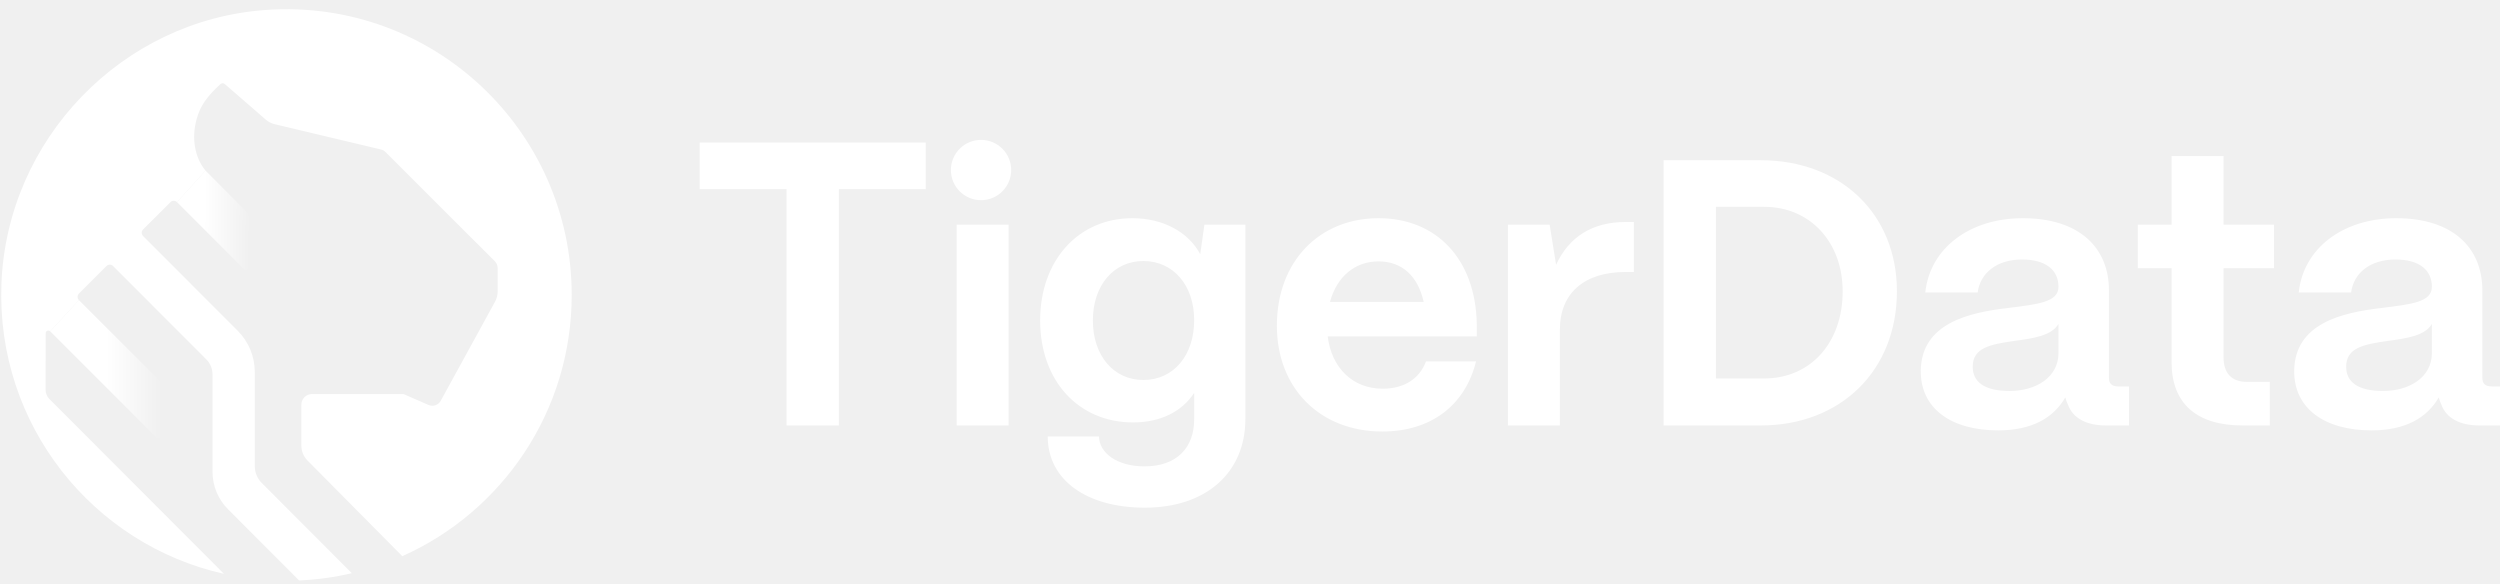
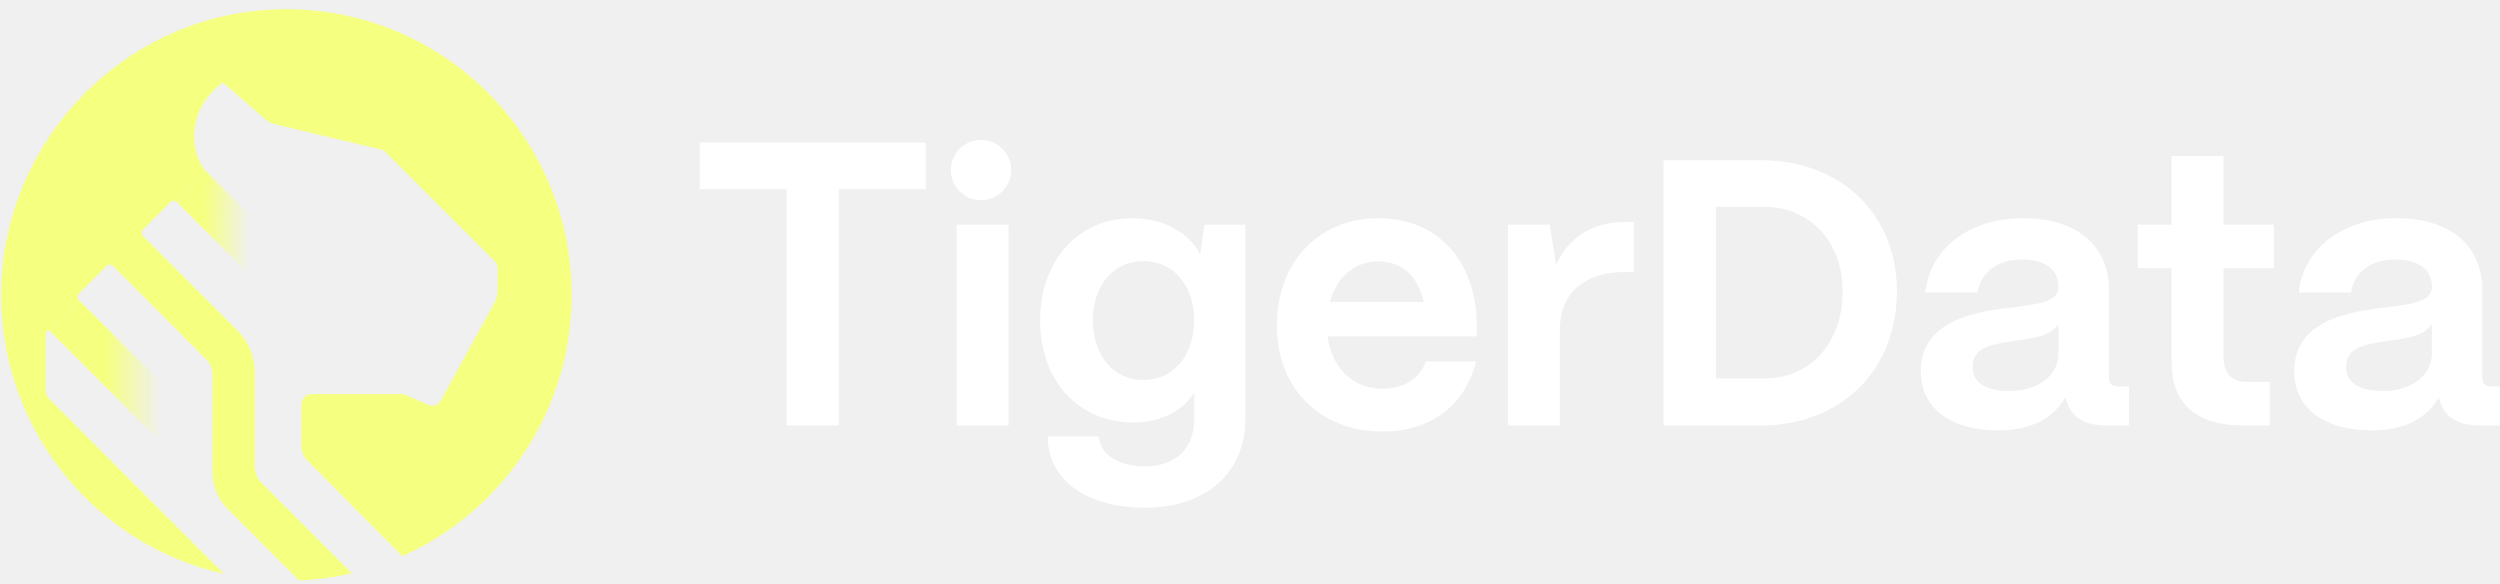
<svg xmlns="http://www.w3.org/2000/svg" width="300" height="70" viewBox="0 0 300 70" fill="none">
-   <g clip-path="url(#clip0_24040_1411)">
-     <mask id="mask0_24040_1411" style="mask-type:luminance" maskUnits="userSpaceOnUse" x="0" y="0" width="69" height="70">
+   <g clip-path="url(#clip0_24040_1398)">
+     <mask id="mask0_24040_1398" style="mask-type:luminance" maskUnits="userSpaceOnUse" x="0" y="0" width="69" height="70">
      <path d="M68.753 35.36C68.753 16.374 53.362 0.983 34.377 0.983C15.391 0.983 0 16.374 0 35.36V35.446C0 54.431 15.391 69.823 34.377 69.823C53.362 69.823 68.753 54.431 68.753 35.446V35.36Z" fill="white" />
    </mask>
-     <g mask="url(#mask0_24040_1411)">
-       <path d="M29.941 31.964L29.938 26.291C29.938 25.954 29.804 25.63 29.565 25.391L24.661 20.471L21.239 24.251L29.235 32.257C29.496 32.517 29.942 32.332 29.942 31.963L29.941 31.964Z" fill="url(#paint0_linear_24040_1411)" />
-       <path d="M19.107 45.641L9.469 36.011L6.024 39.758L18.774 52.511C19.035 52.772 19.48 52.587 19.48 52.218V46.542C19.48 46.204 19.346 45.88 19.107 45.641Z" fill="url(#paint1_linear_24040_1411)" />
-       <path d="M31.946 1.192C14.648 2.389 0.823 16.725 0.171 34.074C-0.465 51.014 11.169 65.346 26.877 68.862L5.936 47.892C5.636 47.591 5.468 47.184 5.468 46.758L5.484 39.984C5.485 39.701 5.827 39.559 6.026 39.76L9.471 36.013C9.255 35.797 9.255 35.445 9.471 35.229L12.784 31.92C13 31.704 13.35 31.704 13.566 31.92L24.759 43.128C25.235 43.604 25.502 44.25 25.502 44.923V56.617C25.502 58.302 26.171 59.917 27.36 61.108L35.895 69.654C38.063 69.561 40.177 69.264 42.22 68.784L31.408 57.955C30.873 57.42 30.573 56.693 30.573 55.936V44.635C30.573 42.783 29.838 41.006 28.529 39.696L17.168 28.321C16.952 28.104 16.952 27.753 17.168 27.537L20.459 24.252C20.675 24.036 21.025 24.037 21.24 24.253L24.662 20.473C24.598 20.4 24.537 20.32 24.477 20.237C23.5 18.917 22.906 16.74 23.599 14.285C24.013 12.713 24.875 11.528 26.462 10.087C26.602 9.961 26.822 9.954 26.964 10.078L31.077 13.645L31.887 14.349C32.198 14.619 32.57 14.811 32.97 14.906L45.792 17.958C45.942 17.993 46.08 18.07 46.188 18.175L59.359 31.33C59.589 31.551 59.719 31.858 59.719 32.178V34.974C59.719 35.404 59.611 35.828 59.404 36.205L52.886 48.095C52.602 48.615 51.967 48.833 51.424 48.596L48.42 47.285H37.44C36.734 47.285 36.163 47.858 36.163 48.564V53.466C36.163 54.14 36.429 54.788 36.904 55.267L48.276 66.741C60.253 61.402 68.605 49.376 68.605 35.396C68.605 15.652 51.948 -0.193 31.944 1.191L31.946 1.192Z" fill="white" />
+     <g mask="url(#mask0_24040_1398)">
+       <path d="M29.941 31.964L29.938 26.291C29.938 25.954 29.804 25.63 29.565 25.391L24.661 20.471L21.239 24.251L29.235 32.257C29.496 32.517 29.942 32.332 29.942 31.963L29.941 31.964Z" fill="url(#paint0_linear_24040_1398)" />
+       <path d="M19.107 45.641L9.469 36.011L6.024 39.758L18.774 52.511C19.035 52.772 19.48 52.587 19.48 52.218V46.542C19.48 46.204 19.346 45.88 19.107 45.641Z" fill="url(#paint1_linear_24040_1398)" />
+       <path d="M31.946 1.192C14.648 2.389 0.823 16.725 0.171 34.074C-0.465 51.014 11.169 65.346 26.877 68.862L5.936 47.892C5.636 47.591 5.468 47.184 5.468 46.758L5.484 39.984C5.485 39.701 5.827 39.559 6.026 39.76L9.471 36.013C9.255 35.797 9.255 35.445 9.471 35.229L12.784 31.92C13 31.704 13.35 31.704 13.566 31.92L24.759 43.128C25.235 43.604 25.502 44.25 25.502 44.923V56.617C25.502 58.302 26.171 59.917 27.36 61.108L35.895 69.654C38.063 69.561 40.177 69.264 42.22 68.784L31.408 57.955C30.873 57.42 30.573 56.693 30.573 55.936V44.635C30.573 42.783 29.838 41.006 28.529 39.696L17.168 28.321C16.952 28.104 16.952 27.753 17.168 27.537L20.459 24.252C20.675 24.036 21.025 24.037 21.24 24.253L24.662 20.473C24.598 20.4 24.537 20.32 24.477 20.237C23.5 18.917 22.906 16.74 23.599 14.285C24.013 12.713 24.875 11.528 26.462 10.087C26.602 9.961 26.822 9.954 26.964 10.078L31.077 13.645L31.887 14.349C32.198 14.619 32.57 14.811 32.97 14.906L45.792 17.958C45.942 17.993 46.08 18.07 46.188 18.175L59.359 31.33C59.589 31.551 59.719 31.858 59.719 32.178V34.974C59.719 35.404 59.611 35.828 59.404 36.205L52.886 48.095C52.602 48.615 51.967 48.833 51.424 48.596L48.42 47.285H37.44C36.734 47.285 36.163 47.858 36.163 48.564V53.466C36.163 54.14 36.429 54.788 36.904 55.267L48.276 66.741C60.253 61.402 68.605 49.376 68.605 35.396C68.605 15.652 51.948 -0.193 31.944 1.191L31.946 1.192Z" fill="#F5FF80" />
    </g>
    <path d="M100.667 51.055H94.385V22.695H83.96V17.102H111.092V22.695H100.667V51.055ZM121.036 51.055H114.799V26.957H121.036V51.055ZM137.382 60.921C130.462 60.921 125.728 57.648 125.728 52.373H131.874C131.919 54.374 134.059 55.965 137.336 55.965C141.251 55.965 143.3 53.692 143.3 50.327V47.145C141.843 49.372 139.294 50.691 135.97 50.691C129.415 50.691 124.817 45.69 124.817 38.46C124.817 31.185 129.461 26.184 135.879 26.184C139.612 26.184 142.617 27.866 144.028 30.503L144.529 26.957H149.445V50.282C149.445 56.738 144.711 60.921 137.382 60.921ZM137.199 45.599C140.796 45.599 143.3 42.689 143.3 38.415C143.3 34.232 140.796 31.322 137.199 31.322C133.649 31.322 131.145 34.232 131.145 38.46C131.145 42.689 133.649 45.599 137.199 45.599ZM165.88 51.782C158.369 51.782 153.225 46.554 153.225 39.097C153.225 31.276 158.415 26.184 165.425 26.184C172.344 26.184 177.079 31.049 177.215 38.915V40.37H159.325C159.78 44.098 162.284 46.645 165.926 46.645C168.475 46.645 170.341 45.462 171.115 43.371H177.125C175.804 48.691 171.662 51.782 165.88 51.782ZM159.598 36.232H170.842C170.159 33.141 168.248 31.367 165.425 31.367C162.603 31.367 160.418 33.186 159.598 36.232ZM187.186 51.055H180.95V26.957H185.957L186.731 31.776C188.279 28.412 191.101 26.639 195.062 26.639H196.063V32.64H195.062C190.1 32.64 187.186 35.187 187.186 39.551V51.055ZM211.287 51.055H199.633V19.227H211.287C220.893 19.227 227.63 25.684 227.63 34.959C227.63 44.462 220.893 51.055 211.287 51.055ZM205.915 24.82V45.417H211.697C217.251 45.417 221.12 41.143 221.12 34.959C221.12 29.094 217.251 24.82 211.697 24.82H205.915ZM239.779 51.646C234.179 51.646 230.445 49.054 230.491 44.462C230.582 38.779 236.273 37.505 240.961 36.96C244.511 36.505 247.017 36.278 247.017 34.413C247.017 32.413 245.512 31.14 242.645 31.14C239.642 31.14 237.638 32.731 237.319 35.096H231.037C231.583 29.821 236.318 26.184 242.736 26.184C249.52 26.184 253.071 29.73 253.071 34.823V45.326C253.071 46.008 253.389 46.372 254.209 46.372H255.482V51.055H252.704C250.384 51.055 248.744 50.191 248.155 48.554C248.016 48.281 247.926 48.008 247.835 47.69C246.424 50.145 243.829 51.646 239.779 51.646ZM241.144 46.917C244.374 46.917 247.017 45.235 247.017 42.37V38.87C246.195 40.279 244.055 40.597 241.689 40.915C238.822 41.325 236.726 41.734 236.726 44.007C236.726 45.871 238.185 46.917 241.144 46.917ZM272.379 51.055H269.102C263.596 51.055 260.59 48.418 260.59 43.462V32.186H256.536V26.957H260.59V18.727H266.827V26.957H272.881V32.186H266.827V42.871C266.827 44.78 267.782 45.826 269.649 45.826H272.379V51.055ZM284.59 51.646C278.99 51.646 275.256 49.054 275.302 44.462C275.394 38.779 281.083 37.505 285.772 36.96C289.322 36.505 291.828 36.278 291.828 34.413C291.828 32.413 290.325 31.14 287.455 31.14C284.452 31.14 282.451 32.731 282.13 35.096H275.847C276.395 29.821 281.129 26.184 287.549 26.184C294.331 26.184 297.881 29.73 297.881 34.823V45.326C297.881 46.008 298.202 46.372 299.02 46.372H300.295V51.055H297.519C295.197 51.055 293.557 50.191 292.966 48.554C292.831 48.281 292.737 48.008 292.648 47.69C291.237 50.145 288.639 51.646 284.59 51.646ZM285.955 46.917C289.187 46.917 291.828 45.235 291.828 42.37V38.87C291.008 40.279 288.868 40.597 286.5 40.915C283.632 41.325 281.539 41.734 281.539 44.007C281.539 45.871 282.996 46.917 285.955 46.917Z" fill="white" />
    <path d="M117.725 24.021C119.723 24.021 121.342 22.401 121.342 20.404C121.342 18.406 119.723 16.786 117.725 16.786C115.727 16.786 114.107 18.406 114.107 20.404C114.107 22.401 115.727 24.021 117.725 24.021Z" fill="white" />
  </g>
  <defs>
-     <linearGradient id="paint0_linear_24040_1411" x1="30.023" y1="26.468" x2="24.479" y2="26.386" gradientUnits="userSpaceOnUse">
-       <stop stop-color="white" stop-opacity="0" />
-       <stop offset="1" stop-color="white" />
+     <linearGradient id="paint0_linear_24040_1398" x1="30.023" y1="26.468" x2="24.479" y2="26.386" gradientUnits="userSpaceOnUse">
+       <stop stop-color="#F5FF80" stop-opacity="0" />
+       <stop offset="1" stop-color="#F5FF80" />
    </linearGradient>
-     <linearGradient id="paint1_linear_24040_1411" x1="19.364" y1="44.322" x2="12.455" y2="44.322" gradientUnits="userSpaceOnUse">
-       <stop stop-color="white" stop-opacity="0" />
-       <stop offset="0.96" stop-color="white" />
+     <linearGradient id="paint1_linear_24040_1398" x1="19.364" y1="44.322" x2="12.455" y2="44.322" gradientUnits="userSpaceOnUse">
+       <stop stop-color="#F5FF80" stop-opacity="0" />
+       <stop offset="0.96" stop-color="#F5FF80" />
    </linearGradient>
-     <clipPath id="clip0_24040_1411">
+     <clipPath id="clip0_24040_1398">
      <rect width="300" height="68.84" fill="white" transform="translate(0 0.983154)" />
    </clipPath>
  </defs>
</svg>
